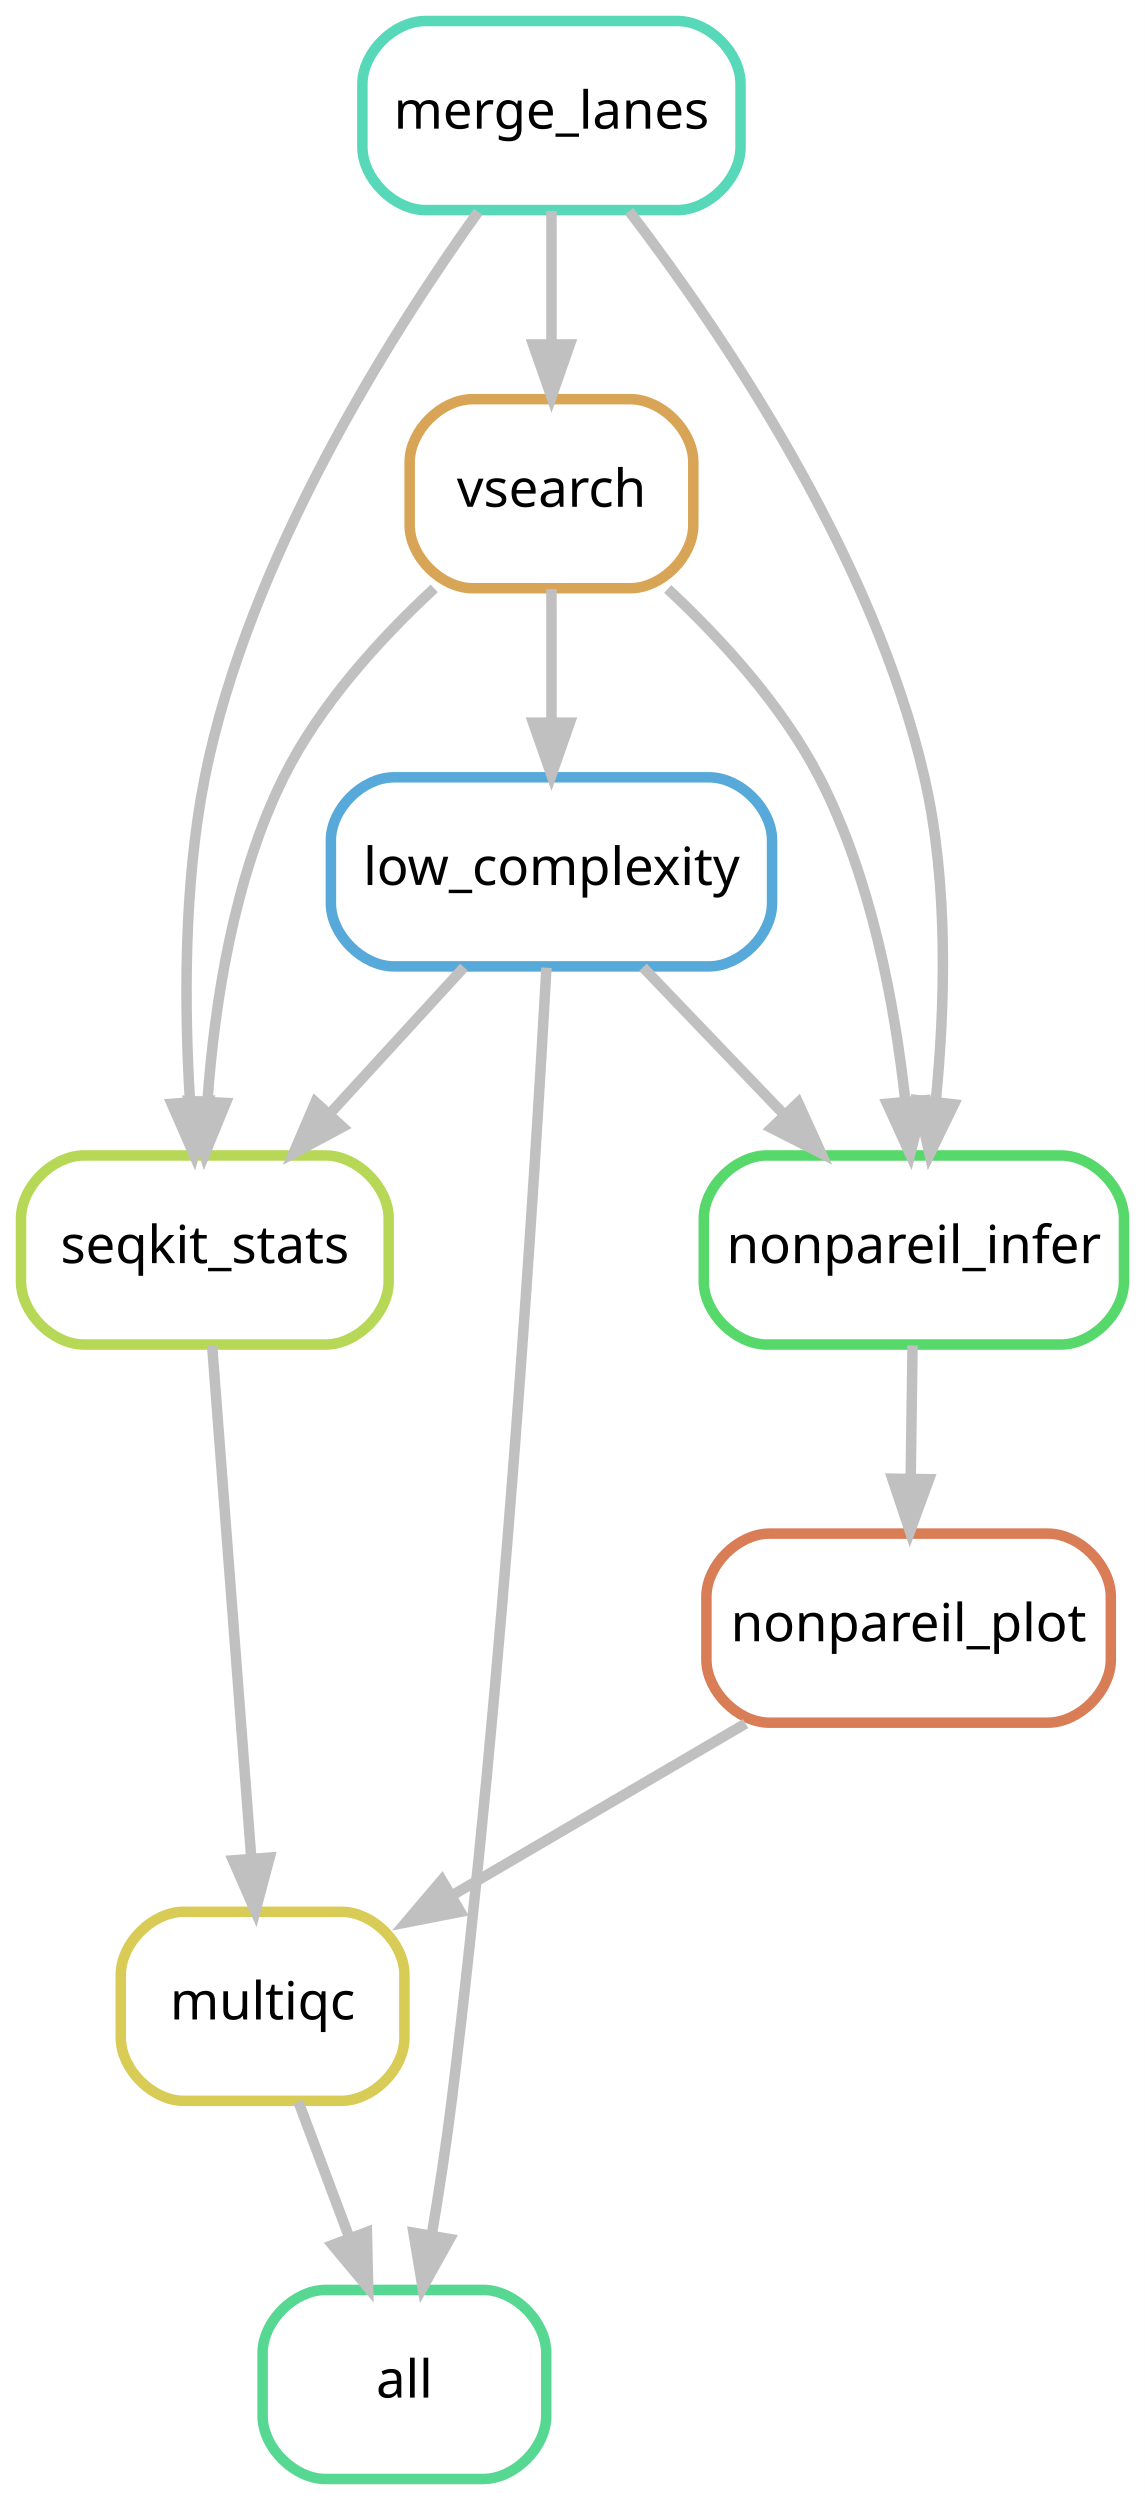
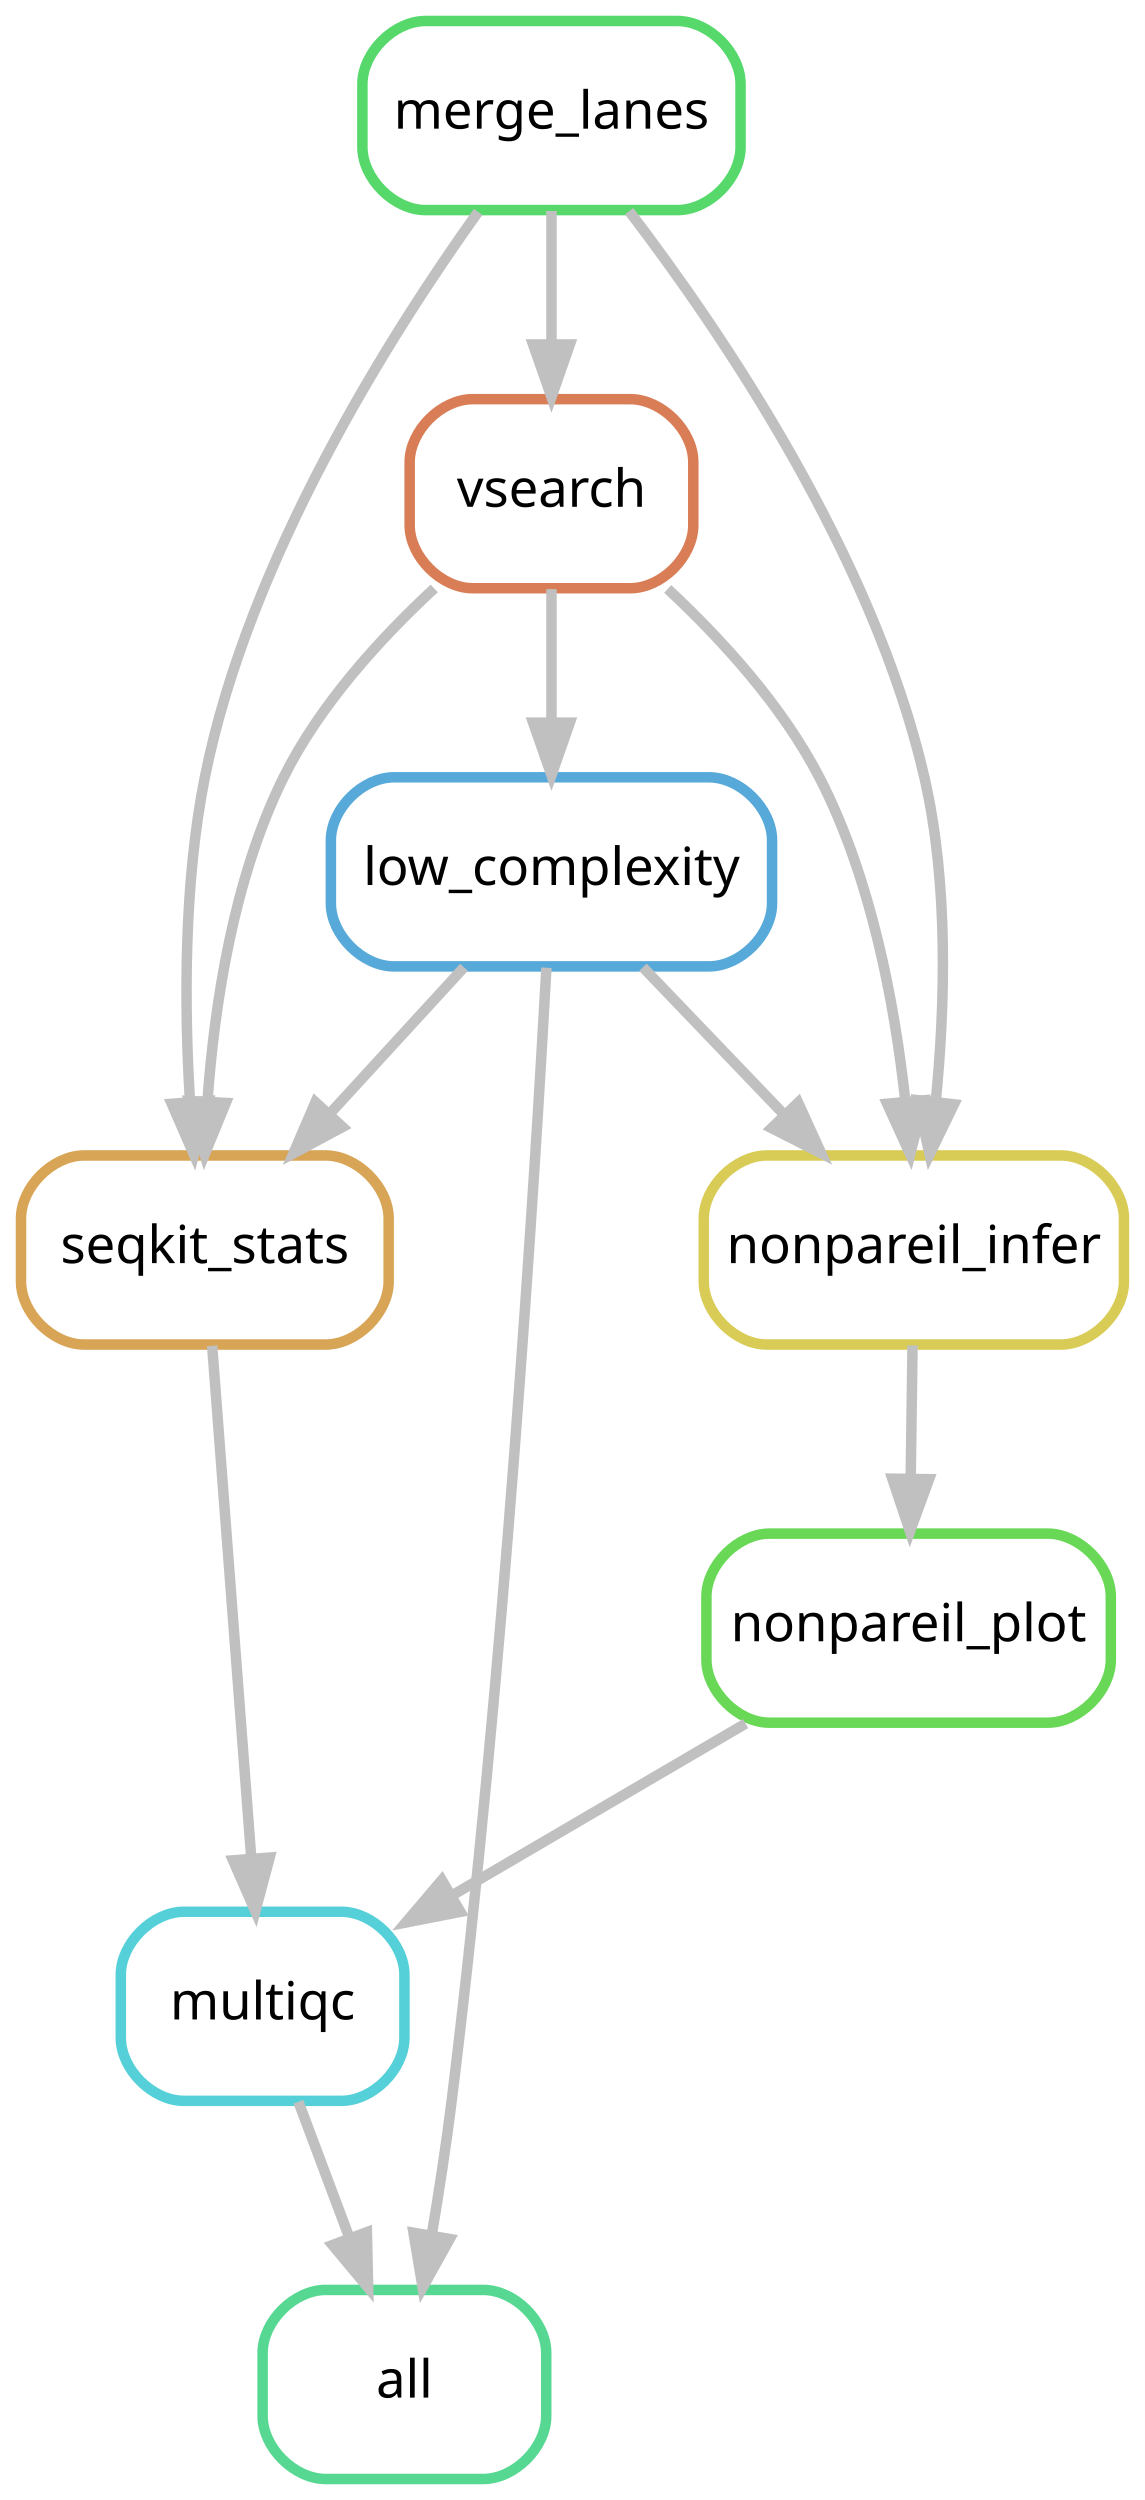
<svg xmlns="http://www.w3.org/2000/svg" width="218pt" height="476pt" viewBox="0.00 0.00 218.00 476.00">
  <g id="graph0" class="graph" transform="scale(1 1) rotate(0) translate(4 472)">
    <polygon fill="#ffffff" stroke="transparent" points="-4,4 -4,-472 214,-472 214,4 -4,4" />
    <g id="node1" class="node">
      <path fill="none" stroke="#56d892" stroke-width="2" d="M88,-36C88,-36 58,-36 58,-36 52,-36 46,-30 46,-24 46,-24 46,-12 46,-12 46,-6 52,0 58,0 58,0 88,0 88,0 94,0 100,-6 100,-12 100,-12 100,-24 100,-24 100,-30 94,-36 88,-36" />
      <text text-anchor="middle" x="73" y="-15.5" font-family="sans" font-size="10.00" fill="#000000">all</text>
    </g>
    <g id="node2" class="node">
-       <path fill="none" stroke="#d8cb56" stroke-width="2" d="M61,-108C61,-108 31,-108 31,-108 25,-108 19,-102 19,-96 19,-96 19,-84 19,-84 19,-78 25,-72 31,-72 31,-72 61,-72 61,-72 67,-72 73,-78 73,-84 73,-84 73,-96 73,-96 73,-102 67,-108 61,-108" />
+       <path fill="none" stroke="#56d0d8" stroke-width="2" d="M61,-108C61,-108 31,-108 31,-108 25,-108 19,-102 19,-96 19,-96 19,-84 19,-84 19,-78 25,-72 31,-72 31,-72 61,-72 61,-72 67,-72 73,-78 73,-84 73,-84 73,-96 73,-96 73,-102 67,-108 61,-108" />
      <text text-anchor="middle" x="46" y="-87.5" font-family="sans" font-size="10.00" fill="#000000">multiqc</text>
    </g>
    <g id="edge2" class="edge">
      <path fill="none" stroke="#c0c0c0" stroke-width="2" d="M52.813,-71.831C55.764,-63.962 59.286,-54.571 62.555,-45.853" />
      <polygon fill="#c0c0c0" stroke="#c0c0c0" stroke-width="2" points="65.861,-47.005 66.095,-36.413 59.307,-44.548 65.861,-47.005" />
    </g>
    <g id="node3" class="node">
-       <path fill="none" stroke="#b6d856" stroke-width="2" d="M58,-252C58,-252 12,-252 12,-252 6,-252 0,-246 0,-240 0,-240 0,-228 0,-228 0,-222 6,-216 12,-216 12,-216 58,-216 58,-216 64,-216 70,-222 70,-228 70,-228 70,-240 70,-240 70,-246 64,-252 58,-252" />
+       <path fill="none" stroke="#d8a456" stroke-width="2" d="M58,-252C58,-252 12,-252 12,-252 6,-252 0,-246 0,-240 0,-240 0,-228 0,-228 0,-222 6,-216 12,-216 12,-216 58,-216 58,-216 64,-216 70,-222 70,-228 70,-228 70,-240 70,-240 70,-246 64,-252 58,-252" />
      <text text-anchor="middle" x="35" y="-231.5" font-family="sans" font-size="10.00" fill="#000000">seqkit_stats</text>
    </g>
    <g id="edge4" class="edge">
      <path fill="none" stroke="#c0c0c0" stroke-width="2" d="M36.393,-215.762C38.269,-191.201 41.627,-147.247 43.834,-118.354" />
      <polygon fill="#c0c0c0" stroke="#c0c0c0" stroke-width="2" points="47.346,-118.327 44.618,-108.09 40.367,-117.794 47.346,-118.327" />
    </g>
    <g id="node4" class="node">
-       <path fill="none" stroke="#56d8b9" stroke-width="2" d="M125,-468C125,-468 77,-468 77,-468 71,-468 65,-462 65,-456 65,-456 65,-444 65,-444 65,-438 71,-432 77,-432 77,-432 125,-432 125,-432 131,-432 137,-438 137,-444 137,-444 137,-456 137,-456 137,-462 131,-468 125,-468" />
+       <path fill="none" stroke="#56d86b" stroke-width="2" d="M125,-468C125,-468 77,-468 77,-468 71,-468 65,-462 65,-456 65,-456 65,-444 65,-444 65,-438 71,-432 77,-432 77,-432 125,-432 125,-432 131,-432 137,-438 137,-444 137,-444 137,-456 137,-456 137,-462 131,-468 125,-468" />
      <text text-anchor="middle" x="101" y="-447.5" font-family="sans" font-size="10.00" fill="#000000">merge_lanes</text>
    </g>
    <g id="edge7" class="edge">
      <path fill="none" stroke="#c0c0c0" stroke-width="2" d="M87.036,-431.658C70.26,-408.211 43.33,-365.649 35,-324 30.921,-303.603 31.084,-280.082 32.181,-262.202" />
      <polygon fill="#c0c0c0" stroke="#c0c0c0" stroke-width="2" points="35.678,-262.367 32.932,-252.135 28.697,-261.846 35.678,-262.367" />
    </g>
    <g id="node6" class="node">
-       <path fill="none" stroke="#56d86b" stroke-width="2" d="M198,-252C198,-252 142,-252 142,-252 136,-252 130,-246 130,-240 130,-240 130,-228 130,-228 130,-222 136,-216 142,-216 142,-216 198,-216 198,-216 204,-216 210,-222 210,-228 210,-228 210,-240 210,-240 210,-246 204,-252 198,-252" />
+       <path fill="none" stroke="#d8cb56" stroke-width="2" d="M198,-252C198,-252 142,-252 142,-252 136,-252 130,-246 130,-240 130,-240 130,-228 130,-228 130,-222 136,-216 142,-216 142,-216 198,-216 198,-216 204,-216 210,-222 210,-228 210,-228 210,-240 210,-240 210,-246 204,-252 198,-252" />
      <text text-anchor="middle" x="170" y="-231.5" font-family="sans" font-size="10.00" fill="#000000">nonpareil_infer</text>
    </g>
    <g id="edge11" class="edge">
      <path fill="none" stroke="#c0c0c0" stroke-width="2" d="M115.787,-431.799C133.592,-408.498 162.313,-366.087 172,-324 176.667,-303.724 175.939,-280.198 174.166,-262.285" />
      <polygon fill="#c0c0c0" stroke="#c0c0c0" stroke-width="2" points="177.625,-261.728 172.999,-252.196 170.671,-262.532 177.625,-261.728" />
    </g>
    <g id="node7" class="node">
-       <path fill="none" stroke="#d8a456" stroke-width="2" d="M116,-396C116,-396 86,-396 86,-396 80,-396 74,-390 74,-384 74,-384 74,-372 74,-372 74,-366 80,-360 86,-360 86,-360 116,-360 116,-360 122,-360 128,-366 128,-372 128,-372 128,-384 128,-384 128,-390 122,-396 116,-396" />
+       <path fill="none" stroke="#d87d56" stroke-width="2" d="M116,-396C116,-396 86,-396 86,-396 80,-396 74,-390 74,-384 74,-384 74,-372 74,-372 74,-366 80,-360 86,-360 86,-360 116,-360 116,-360 122,-360 128,-366 128,-372 128,-372 128,-384 128,-384 128,-390 122,-396 116,-396" />
      <text text-anchor="middle" x="101" y="-375.5" font-family="sans" font-size="10.00" fill="#000000">vsearch</text>
    </g>
    <g id="edge12" class="edge">
      <path fill="none" stroke="#c0c0c0" stroke-width="2" d="M101,-431.831C101,-424.131 101,-414.974 101,-406.417" />
      <polygon fill="#c0c0c0" stroke="#c0c0c0" stroke-width="2" points="104.5,-406.413 101,-396.413 97.5,-406.413 104.5,-406.413" />
    </g>
    <g id="node5" class="node">
-       <path fill="none" stroke="#d87d56" stroke-width="2" d="M195.5,-180C195.5,-180 142.5,-180 142.5,-180 136.5,-180 130.5,-174 130.5,-168 130.5,-168 130.5,-156 130.5,-156 130.5,-150 136.5,-144 142.5,-144 142.5,-144 195.5,-144 195.5,-144 201.5,-144 207.5,-150 207.5,-156 207.5,-156 207.5,-168 207.5,-168 207.5,-174 201.5,-180 195.5,-180" />
+       <path fill="none" stroke="#68d856" stroke-width="2" d="M195.5,-180C195.5,-180 142.5,-180 142.5,-180 136.5,-180 130.5,-174 130.5,-168 130.5,-168 130.5,-156 130.5,-156 130.5,-150 136.5,-144 142.5,-144 142.5,-144 195.5,-144 195.5,-144 201.5,-144 207.5,-150 207.5,-156 207.5,-156 207.5,-168 207.5,-168 207.5,-174 201.5,-180 195.5,-180" />
      <text text-anchor="middle" x="169" y="-159.5" font-family="sans" font-size="10.00" fill="#000000">nonpareil_plot</text>
    </g>
    <g id="edge3" class="edge">
      <path fill="none" stroke="#c0c0c0" stroke-width="2" d="M137.962,-143.831C120.993,-133.898 99.885,-121.542 82.172,-111.174" />
      <polygon fill="#c0c0c0" stroke="#c0c0c0" stroke-width="2" points="83.658,-107.988 73.26,-105.957 80.121,-114.029 83.658,-107.988" />
    </g>
    <g id="edge8" class="edge">
      <path fill="none" stroke="#c0c0c0" stroke-width="2" d="M169.748,-215.831C169.641,-208.131 169.513,-198.974 169.395,-190.417" />
      <polygon fill="#c0c0c0" stroke="#c0c0c0" stroke-width="2" points="172.894,-190.364 169.256,-180.413 165.895,-190.461 172.894,-190.364" />
    </g>
-     <g id="edge5" class="edge">
+     <g id="edge6" class="edge">
      <path fill="none" stroke="#c0c0c0" stroke-width="2" d="M78.68,-359.965C68.326,-350.378 56.826,-337.743 50,-324 40.458,-304.788 36.813,-280.717 35.498,-262.304" />
      <polygon fill="#c0c0c0" stroke="#c0c0c0" stroke-width="2" points="38.986,-261.998 34.965,-252.196 31.996,-262.366 38.986,-261.998" />
    </g>
-     <g id="edge9" class="edge">
+     <g id="edge10" class="edge">
      <path fill="none" stroke="#c0c0c0" stroke-width="2" d="M123.13,-359.869C133.438,-350.258 144.953,-337.632 152,-324 161.909,-304.831 166.372,-280.758 168.377,-262.333" />
      <polygon fill="#c0c0c0" stroke="#c0c0c0" stroke-width="2" points="171.877,-262.493 169.296,-252.217 164.906,-261.859 171.877,-262.493" />
    </g>
    <g id="node8" class="node">
      <path fill="none" stroke="#56a9d8" stroke-width="2" d="M131,-324C131,-324 71,-324 71,-324 65,-324 59,-318 59,-312 59,-312 59,-300 59,-300 59,-294 65,-288 71,-288 71,-288 131,-288 131,-288 137,-288 143,-294 143,-300 143,-300 143,-312 143,-312 143,-318 137,-324 131,-324" />
      <text text-anchor="middle" x="101" y="-303.5" font-family="sans" font-size="10.00" fill="#000000">low_complexity</text>
    </g>
    <g id="edge13" class="edge">
      <path fill="none" stroke="#c0c0c0" stroke-width="2" d="M101,-359.831C101,-352.131 101,-342.974 101,-334.417" />
      <polygon fill="#c0c0c0" stroke="#c0c0c0" stroke-width="2" points="104.5,-334.413 101,-324.413 97.5,-334.413 104.5,-334.413" />
    </g>
    <g id="edge1" class="edge">
      <path fill="none" stroke="#c0c0c0" stroke-width="2" d="M100.042,-287.742C97.856,-248.272 91.908,-152.092 82,-72 80.966,-63.644 79.57,-54.604 78.186,-46.354" />
      <polygon fill="#c0c0c0" stroke="#c0c0c0" stroke-width="2" points="81.624,-45.694 76.468,-36.438 74.727,-46.889 81.624,-45.694" />
    </g>
-     <g id="edge6" class="edge">
+     <g id="edge5" class="edge">
      <path fill="none" stroke="#c0c0c0" stroke-width="2" d="M84.345,-287.831C76.589,-279.369 67.22,-269.149 58.739,-259.897" />
      <polygon fill="#c0c0c0" stroke="#c0c0c0" stroke-width="2" points="61.216,-257.42 51.879,-252.413 56.056,-262.15 61.216,-257.42" />
    </g>
-     <g id="edge10" class="edge">
+     <g id="edge9" class="edge">
      <path fill="none" stroke="#c0c0c0" stroke-width="2" d="M118.412,-287.831C126.521,-279.369 136.316,-269.149 145.182,-259.897" />
      <polygon fill="#c0c0c0" stroke="#c0c0c0" stroke-width="2" points="147.962,-262.055 152.354,-252.413 142.908,-257.212 147.962,-262.055" />
    </g>
  </g>
</svg>
